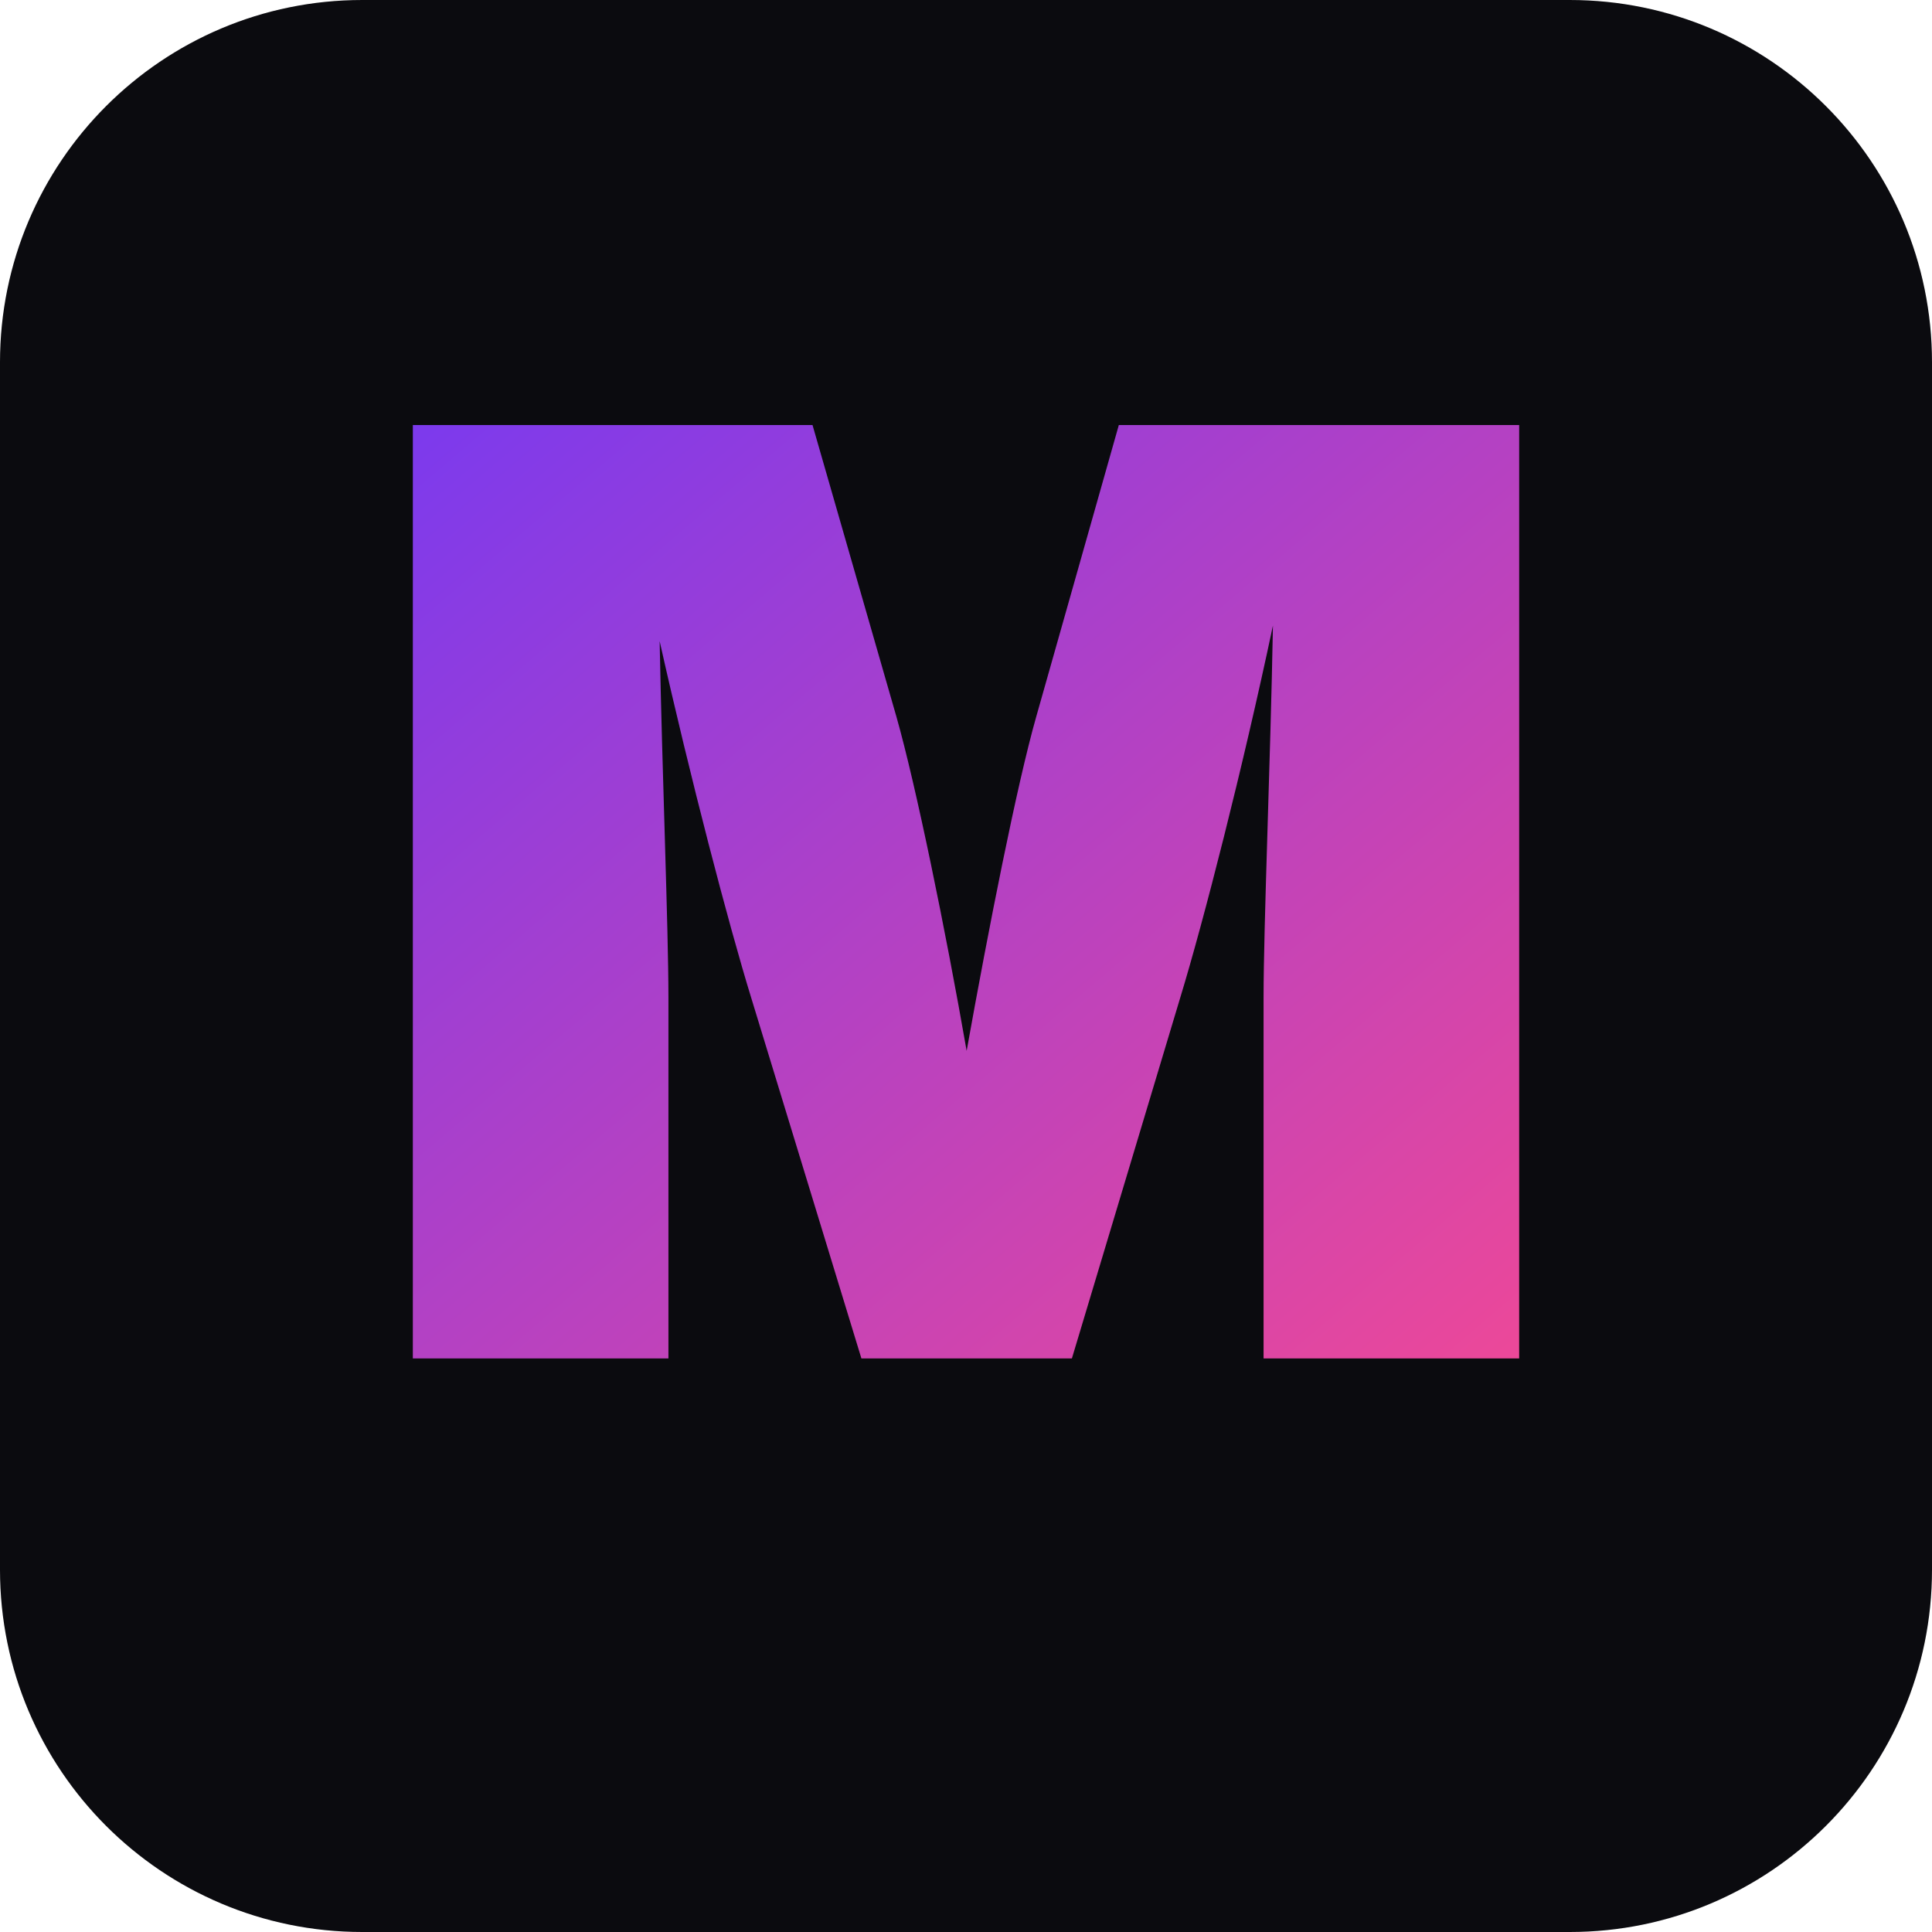
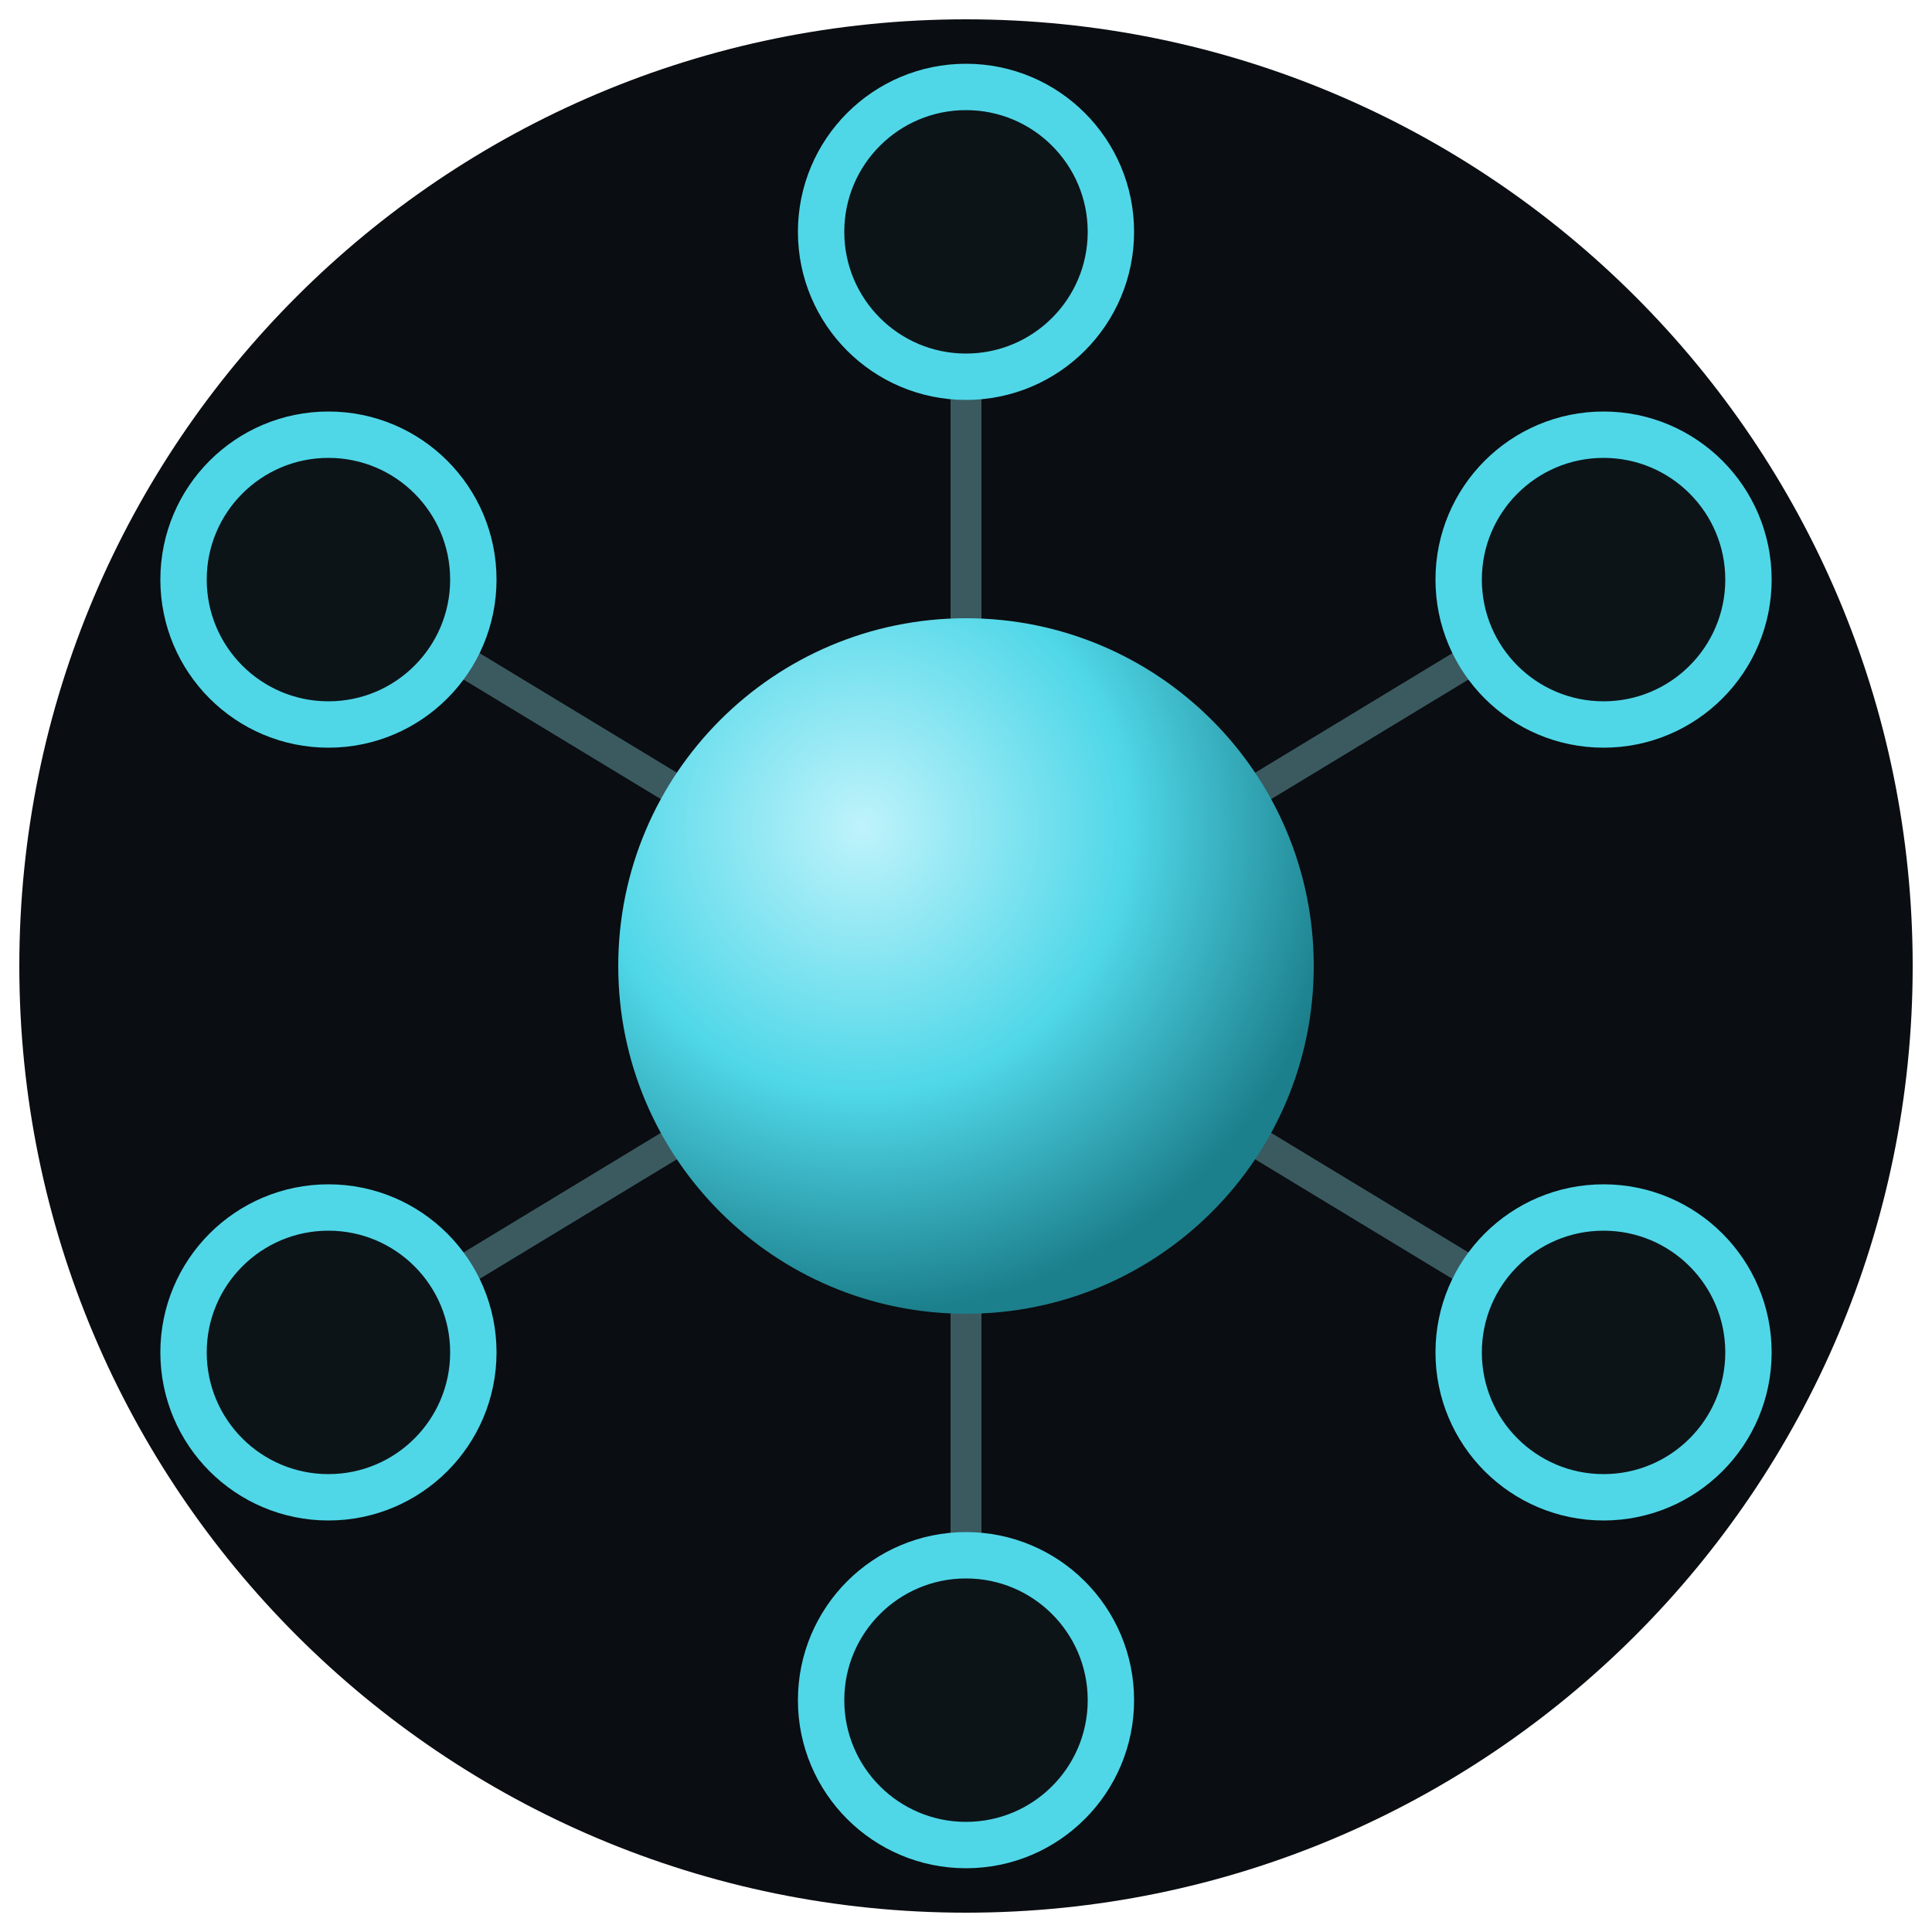
- <svg xmlns="http://www.w3.org/2000/svg" viewBox="0 0 512 512">
+ <svg xmlns="http://www.w3.org/2000/svg" viewBox="0 0 100 100">
  <defs>
-     <linearGradient id="g" x1="0" y1="0" x2="1" y2="1">
-       <stop offset="0%" stop-color="#7c3aed" />
-       <stop offset="100%" stop-color="#ec4899" />
-     </linearGradient>
+     <radialGradient id="core" cx="35%" cy="30%" r="70%">
+       <stop offset="0%" stop-color="#bff3fb" />
+       <stop offset="55%" stop-color="#4fd7e8" />
+       <stop offset="100%" stop-color="#1c7f8c" />
+     </radialGradient>
  </defs>
-   <rect width="512" height="512" rx="96" ry="96" fill="#0b0b0f" />
-   <text x="256" y="360" text-anchor="middle" font-family="Inter, system-ui, -apple-system, Segoe UI, Arial, sans-serif" font-weight="900" font-size="340" fill="url(#g)">M</text>
+   <circle cx="50" cy="50" r="49" fill="#0a0d11" />
+   <g fill="none" stroke="#3a5a60" stroke-width="1.6">
+     <line x1="50" y1="50" x2="50" y2="12" />
+     <line x1="50" y1="50" x2="83" y2="30" />
+     <line x1="50" y1="50" x2="83" y2="70" />
+     <line x1="50" y1="50" x2="50" y2="88" />
+     <line x1="50" y1="50" x2="17" y2="70" />
+     <line x1="50" y1="50" x2="17" y2="30" />
+   </g>
+   <g fill="#0d1418" stroke="#4fd7e8" stroke-width="2.4">
+     <circle cx="50" cy="12" r="7.5" />
+     <circle cx="83" cy="30" r="7.5" />
+     <circle cx="83" cy="70" r="7.5" />
+     <circle cx="50" cy="88" r="7.5" />
+     <circle cx="17" cy="70" r="7.5" />
+     <circle cx="17" cy="30" r="7.5" />
+   </g>
+   <circle cx="50" cy="50" r="18" fill="url(#core)" />
</svg>
